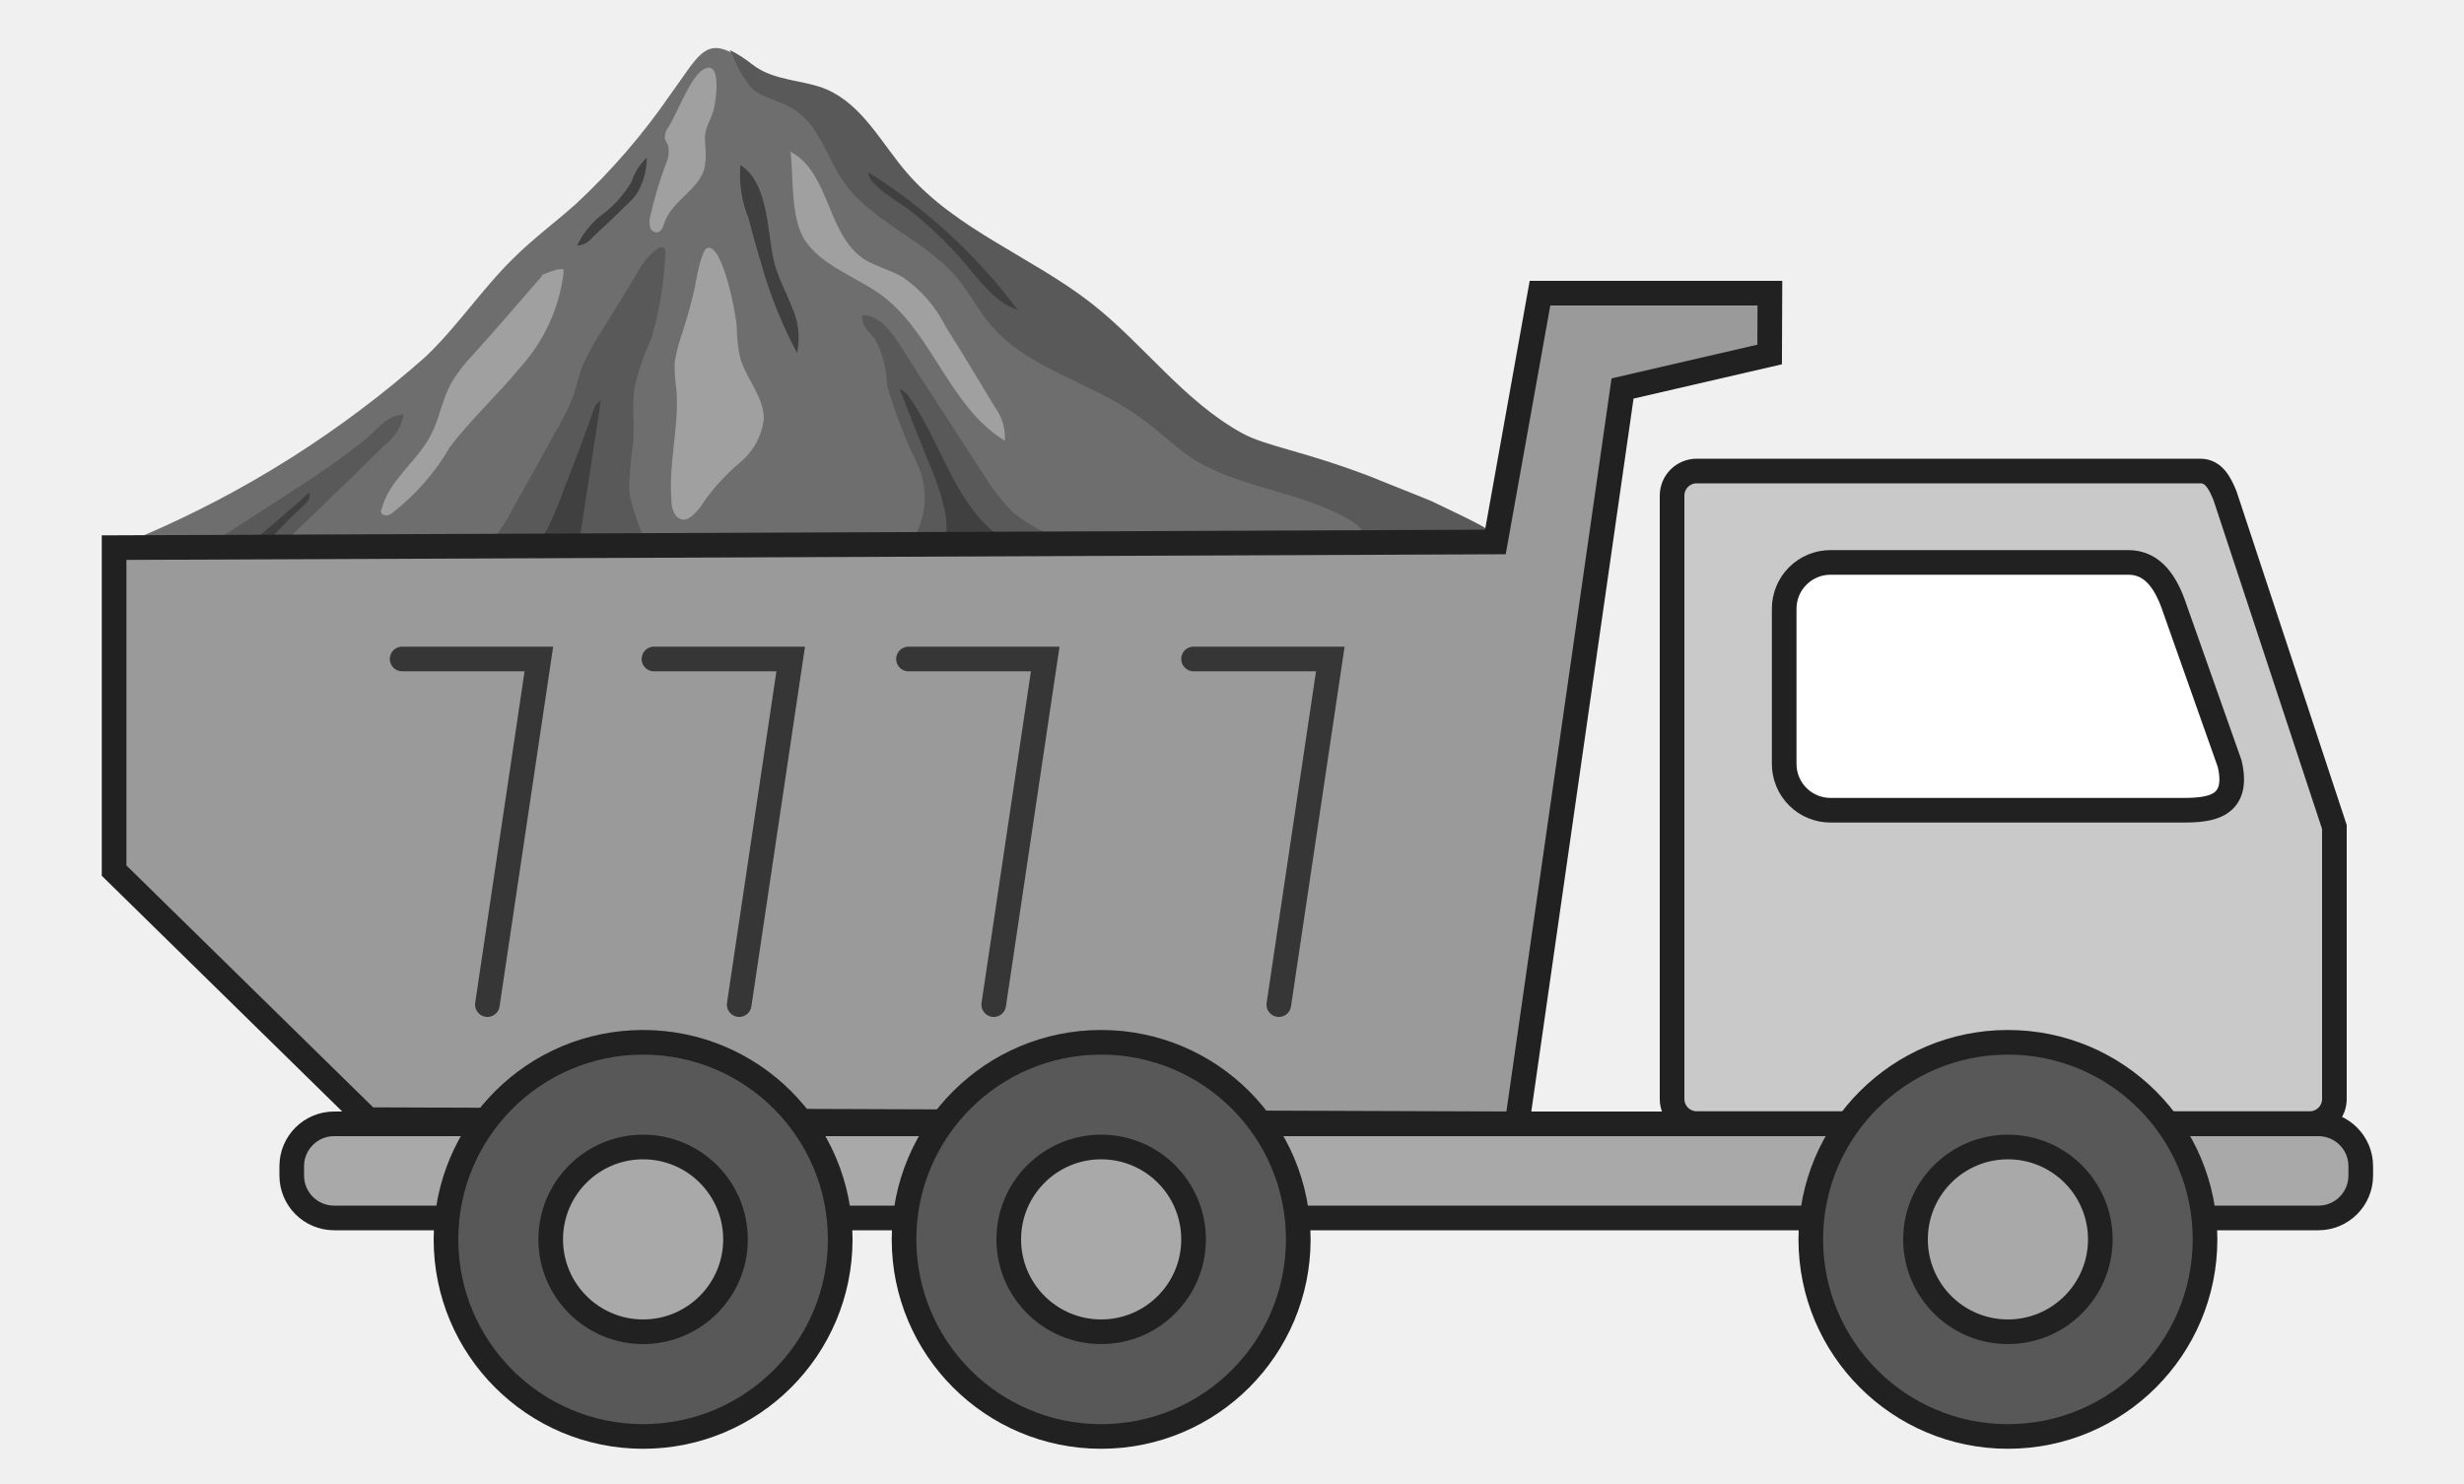
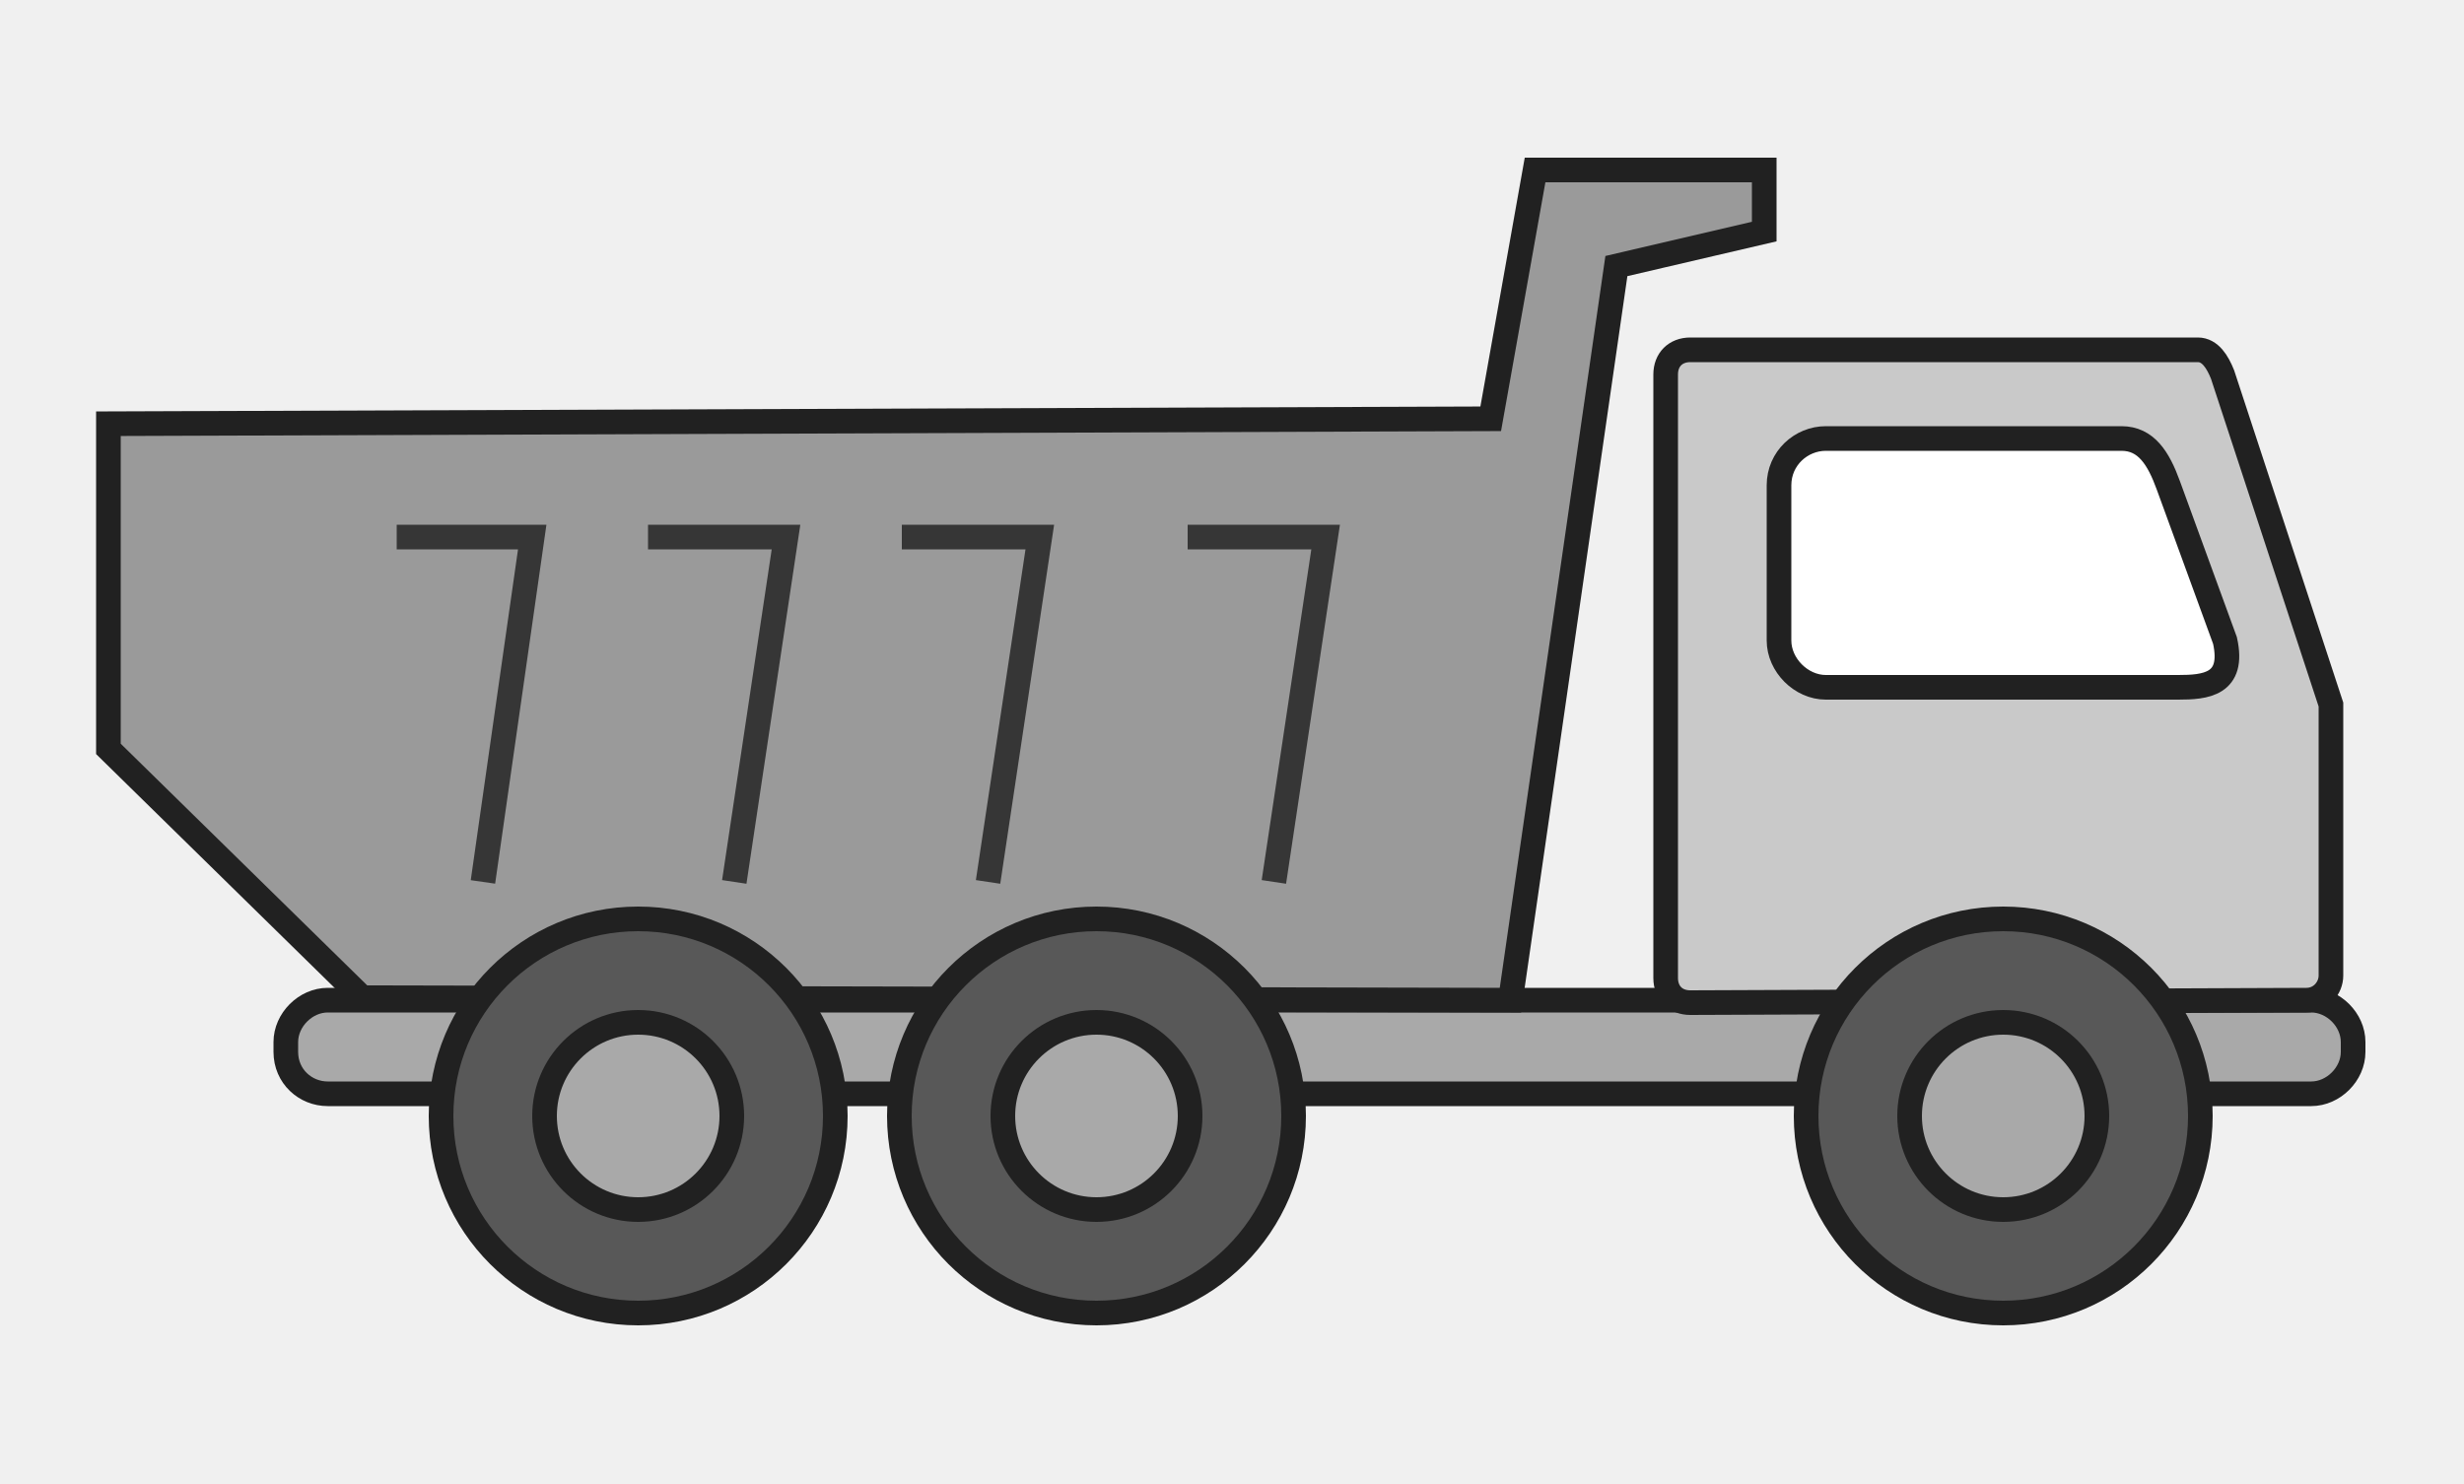
- <svg xmlns="http://www.w3.org/2000/svg" id="Layer_1" data-name="Layer 1" viewBox="0 0 100 60.23">
-   <path d="M57.14,21.46c-.27.53-1,.63-1.53.7-.1,0-.2,0-.3,0a41.17,41.17,0,0,1-10.1.17c-.63-.1-1.27-.24-1.9-.3-.4-.07-.8-.1-1.2-.14a31.48,31.48,0,0,0-6.06.8,14,14,0,0,1-2.34.14c-1.4-.07-2.79-.5-4.19-.47a25,25,0,0,0-3.2.5,4.92,4.92,0,0,1-1,.1c-1.87.07-3.67-.63-5.5-.83a8.47,8.47,0,0,0-1-.07,32.1,32.1,0,0,0-4,.57,29.47,29.47,0,0,1-3,.1h-.43c-1.3,0-2.57,0-3.87-.07-.43,0-.86,0-1.29,0-1.6,0-2,0-2-.1s1.3-.7,1.54-.8a42.48,42.48,0,0,0,11.49-7.27c1.3-1.23,2.3-2.76,3.57-4,.8-.8,1.7-1.46,2.53-2.2a26.8,26.8,0,0,0,3.9-4.53c1-1.36,1.3-2.16,2.36-1.66a4.58,4.58,0,0,1,.94.6c.86.66,2.06.59,3,1,1.46.63,2.23,2.2,3.26,3.4,2,2.3,5.07,3.4,7.47,5.26,2.13,1.67,3.76,4,6.16,5.3a32.91,32.91,0,0,0,5.13,1.73,3,3,0,0,1,1.27.7A1.2,1.2,0,0,1,57.14,21.46Z" fill="#6e6e6e" />
-   <path d="M60.5,21.66c-.06.3-1.43.13-4.89.5-.14,0-.24,0-.3,0s.06,0,.06-.07c.2-.26-.1-.63-.36-.83-2-1.33-4.67-1.37-6.7-2.7-.73-.5-1.33-1.13-2.07-1.63-1.9-1.4-4.43-1.9-6-3.7-.54-.63-.9-1.37-1.44-2C37.51,9.73,35.38,9,34.25,7.4c-.7-1-1-2.37-2.1-3-.53-.34-1.2-.4-1.67-.84a4.87,4.87,0,0,1-.76-1.36.45.45,0,0,1-.1-.17,5.39,5.39,0,0,1,.93.6c.87.67,2.06.6,3,1,1.47.64,2.23,2.2,3.27,3.4,2,2.3,5.06,3.4,7.46,5.27,2.13,1.66,3.77,4,6.16,5.3,1,.53,2.44.7,5.14,1.73l2.49,1C60.24,21.36,60.5,21.52,60.5,21.66Z" fill="#595959" />
-   <path d="M43.31,22.06c-.4-.07-.8-.1-1.2-.14a8.07,8.07,0,0,0-1.3,0c-.86.06-1.7.23-2.53.36s-1.47.3-2.2.4a2.74,2.74,0,0,0,.87-.63,3.26,3.26,0,0,0,.26-3.26A18.85,18.85,0,0,1,36,15.63a4.25,4.25,0,0,0-.47-1.84c-.23-.3-.6-.56-.53-1,.67,0,1.17.66,1.53,1.23,1.1,1.73,2.24,3.47,3.34,5.17a8.56,8.56,0,0,0,1.26,1.63,7.34,7.34,0,0,0,2,1.1A1.62,1.62,0,0,0,43.31,22.06Z" fill="#595959" />
-   <path d="M27,10.36a14.66,14.66,0,0,1-.57,3.4,10.51,10.51,0,0,0-.67,1.93c-.13.74,0,1.5-.06,2.27a16.17,16.17,0,0,0-.17,1.83c.07,1.07.77,2.1.8,3.1a4.85,4.85,0,0,1-1,.1,10.39,10.39,0,0,1-2-.17c-.53-.1-1.06-.23-1.6-.33a17.27,17.27,0,0,0-1.86-.33c.26-.4.5-.77.6-.9.66-1.2,1.36-2.4,2-3.6a10,10,0,0,0,.8-1.6c.13-.4.23-.87.4-1.27a10.14,10.14,0,0,1,.73-1.33c.5-.8,1-1.6,1.47-2.4a3,3,0,0,1,.76-.93c.1-.07.2-.13.3-.07S27,10.23,27,10.36Z" fill="#595959" />
-   <path d="M15.62,18.06c-1.16,1.13-2.3,2.26-3.46,3.36a2.38,2.38,0,0,0-.7,1,.78.78,0,0,0,0,.3H9.29c-.57,0-1.13,0-1.73,0,1.53-1,3.1-2,4.63-3a30.4,30.4,0,0,0,2.53-1.8c.54-.4.93-1.06,1.67-1.1A2.05,2.05,0,0,1,15.62,18.06Z" fill="#595959" />
-   <path d="M31.45,10.76c.17.6.47,1.13.7,1.73a3,3,0,0,1,.2,1.84,18.18,18.18,0,0,1-1.3-3.1c-.23-.77-.47-1.57-.67-2.37a4.61,4.61,0,0,1-.33-2.16C31.25,7.46,31.12,9.6,31.45,10.76Z" fill="#404040" />
-   <path d="M24.32,8.8a3.71,3.71,0,0,0-.9,1.16.74.74,0,0,0,.6-.3c.46-.43.93-.86,1.36-1.3a3.19,3.19,0,0,0,.44-.46,2.8,2.8,0,0,0,.43-1.5,2.37,2.37,0,0,0-.63,1A4.58,4.58,0,0,1,24.32,8.8Z" fill="#404040" />
-   <path d="M24.38,16.26c-.06.47-.13.9-.2,1.37-.26,1.63-.49,3.26-.76,4.86,0,.1-.07.23-.1.3l-1.6-.33a4.15,4.15,0,0,1,.5-1,14.66,14.66,0,0,0,.7-1.69c.4-1,.8-2.07,1.16-3.1A.68.68,0,0,1,24.38,16.26Z" fill="#404040" />
-   <path d="M38.38,21.92a3.56,3.56,0,0,0,0-1,9.34,9.34,0,0,0-.63-2c-.4-1-.84-2.1-1.24-3.13a.78.78,0,0,1,.34.26c1.33,1.84,1.83,4.27,3.63,5.67.1.1.23.16.33.26-.86.07-1.7.24-2.53.37C38.31,22.19,38.35,22,38.38,21.92Z" fill="#404040" />
-   <path d="M12.39,20.46a20.62,20.62,0,0,0-1.67,1.7,2.08,2.08,0,0,1-.43.53h-1c.13-.3.9-.67,1.1-.83l.6-.5c.53-.47,1.06-.9,1.56-1.37C12.62,20.16,12.52,20.32,12.39,20.46Z" fill="#404040" />
-   <path d="M38.91,10.4c.74.83,1.37,1.83,2.4,2.19A22.45,22.45,0,0,0,35.25,7c-.07.5,1.4,1.3,1.76,1.6A17.83,17.83,0,0,1,38.91,10.4Z" fill="#404040" />
-   <path d="M27.15,5.13a.7.7,0,0,0-.17.43c0,.14.1.24.14.37a1.17,1.17,0,0,1-.1.73,16.36,16.36,0,0,0-.64,2.17.77.77,0,0,0,0,.37.28.28,0,0,0,.27.23c.2,0,.26-.23.33-.43.33-.9,1.47-1.34,1.63-2.27.07-.4,0-.8,0-1.17s.26-.73.36-1.13.34-2.16-.5-1.56C28,3.23,27.48,4.56,27.15,5.13Z" fill="#a0a0a0" />
-   <path d="M22,11.2c-.93,1.06-1.86,2.16-2.83,3.23a5.88,5.88,0,0,0-.9,1.2c-.33.63-.43,1.33-.77,2-.53,1.07-1.7,1.84-2,3a.18.18,0,0,0,0,.23.3.3,0,0,0,.37,0,9.23,9.23,0,0,0,2.4-2.73c.86-1.13,1.93-2.1,2.83-3.2a7,7,0,0,0,1.77-3.83c0-.06,0-.13,0-.16s-.2,0-.26,0a5.47,5.47,0,0,0-.64.23Z" fill="#a0a0a0" />
-   <path d="M27.62,13.73a5.82,5.82,0,0,0-.24,1,6.29,6.29,0,0,0,.07,1.06c.13,1.5-.33,3-.2,4.53,0,.34.13.7.43.77s.7-.4.94-.8a8.6,8.6,0,0,1,1.43-1.53A2.7,2.7,0,0,0,31,17c0-.87-.67-1.57-.94-2.4a5.78,5.78,0,0,1-.16-1.3c0-.43-.57-3.46-1.2-3.23-.24.07-.47,1.4-.5,1.6A21.45,21.45,0,0,1,27.62,13.73Z" fill="#a0a0a0" />
-   <path d="M35.88,12.06c2,1.57,2.7,4.5,4.9,5.83a2.07,2.07,0,0,0-.4-1.36c-.67-1.1-1.3-2.17-2-3.27a5.28,5.28,0,0,0-1.73-2c-.5-.3-1.07-.43-1.57-.73-1.53-1-1.4-3.54-3-4.37.13,1,0,2.57.53,3.5C33.28,10.8,34.85,11.26,35.88,12.06Z" fill="#a0a0a0" />
-   <rect x="11.84" y="45.62" width="83.97" height="3.82" rx="1.72" fill="#a9a9a9" stroke="#212121" stroke-miterlimit="10" />
-   <polygon points="14.94 45.45 4.63 35.34 4.63 22.23 60.69 22 62.5 11.9 71.83 11.9 71.82 14.39 65.85 15.77 61.57 45.62 14.94 45.45" fill="#9a9a9a" stroke="#212121" stroke-miterlimit="10" />
-   <circle cx="26.1" cy="50.31" r="8" fill="#585858" stroke="#212121" stroke-miterlimit="10" />
-   <circle cx="26.1" cy="50.31" r="3.75" fill="#a9a9a9" stroke="#212121" stroke-miterlimit="10" />
-   <circle cx="44.69" cy="50.31" r="8" fill="#585858" stroke="#212121" stroke-miterlimit="10" />
-   <circle cx="44.69" cy="50.31" r="3.75" fill="#a9a9a9" stroke="#212121" stroke-miterlimit="10" />
-   <polyline points="16.32 26.75 21.87 26.75 19.78 40.78" fill="none" stroke="#363636" stroke-linecap="round" stroke-miterlimit="10" />
-   <polyline points="26.54 26.75 32.09 26.75 30 40.78" fill="none" stroke="#363636" stroke-linecap="round" stroke-miterlimit="10" />
-   <polyline points="36.87 26.75 42.42 26.75 40.33 40.78" fill="none" stroke="#363636" stroke-linecap="round" stroke-miterlimit="10" />
-   <polyline points="48.44 26.75 53.99 26.75 51.9 40.78" fill="none" stroke="#363636" stroke-linecap="round" stroke-miterlimit="10" />
-   <path d="M93.73,45.61H68.86a1,1,0,0,1-1-1V20.12a1,1,0,0,1,1-1H89.3c.55,0,.8.51,1,1l4.44,13.45v11A1,1,0,0,1,93.73,45.61Z" fill="#c9c9c9" stroke="#212121" stroke-miterlimit="10" />
-   <circle cx="81.49" cy="50.31" r="8" fill="#585858" stroke="#212121" stroke-miterlimit="10" />
-   <circle cx="81.49" cy="50.31" r="3.75" fill="#a9a9a9" stroke="#212121" stroke-miterlimit="10" />
-   <path d="M88.59,32.89H74.3A1.88,1.88,0,0,1,72.41,31V24.72a1.88,1.88,0,0,1,1.89-1.89H86.38c1,0,1.54.83,1.89,1.89L90.49,31C90.9,32.76,89.7,32.89,88.59,32.89Z" fill="#fff" stroke="#212121" stroke-miterlimit="10" />
+ <svg xmlns="http://www.w3.org/2000/svg" version="1.1" id="Layer_1" x="0px" y="0px" viewBox="0 0 100 60.2" style="enable-background:new 0 0 100 60.2;" xml:space="preserve">
+   <style type="text/css">
+ 	.st0{fill:#A9A9A9;stroke:#212121;stroke-miterlimit:10;}
+ 	.st1{fill:#9A9A9A;stroke:#212121;stroke-miterlimit:10;}
+ 	.st2{fill:#585858;stroke:#212121;stroke-miterlimit:10;}
+ 	.st3{fill:none;stroke:#363636;stroke-linecap:round;stroke-miterlimit:10;}
+ 	.st4{fill:#C9C9C9;stroke:#212121;stroke-miterlimit:10;}
+ 	.st5{fill:#FFFFFF;stroke:#212121;stroke-miterlimit:10;}
+ </style>
+   <path fill="#A9A9A9" stroke="#212121" d="M11.6,42.7v-0.4c0-0.9,0.8-1.7,1.7-1.7h80.5c0.9,0,1.7,0.8,1.7,1.7v0.4c0,0.9-0.8,1.7-1.7,1.7H13.3  C12.4,44.4,11.6,43.7,11.6,42.7z" />
+   <polygon fill="#9A9A9A" stroke="#212121" points="61.3,40.6 65.6,10.8 71.6,9.4 71.6,6.9 62.3,6.9 60.5,17 4.4,17.2 4.4,30.4 14.7,40.5 " />
+   <circle fill="#585858" stroke="#212121" cx="25.9" cy="45.3" r="8" />
+   <circle fill="#A9A9A9" stroke="#212121" cx="25.9" cy="45.3" r="3.8" />
+   <circle fill="#585858" stroke="#212121" cx="44.5" cy="45.3" r="8" />
+   <circle fill="#A9A9A9" stroke="#212121" cx="44.5" cy="45.3" r="3.8" />
+   <polyline fill="none" stroke="#363636" points="19.6,35.8 21.6,21.8 16.1,21.8 " />
+   <polyline fill="none" stroke="#363636" points="29.8,35.8 31.9,21.8 26.3,21.8 " />
+   <polyline fill="none" stroke="#363636" points="40.1,35.8 42.2,21.8 36.6,21.8 " />
+   <polyline fill="none" stroke="#363636" points="51.7,35.8 53.8,21.8 48.2,21.8 " />
+   <path fill="#C9C9C9" stroke="#212121" d="M93.6,40.6c0.6,0,1-0.5,1-1v-11l-4.4-13.4c-0.2-0.5-0.5-1-1-1H68.6c-0.6,0-1,0.4-1,1v24.5c0,0.6,0.4,1,1,1  L93.6,40.6C93.5,40.6,93.5,40.6,93.6,40.6z" />
+   <circle fill="#585858" stroke="#212121" cx="81.3" cy="45.3" r="8" />
+   <circle fill="#A9A9A9" stroke="#212121" cx="81.3" cy="45.3" r="3.8" />
+   <path fill="#FFFFFF" stroke="#212121" d="M90.3,26L88,19.7c-0.4-1.1-0.9-1.9-1.9-1.9H74.1c-1,0-1.9,0.8-1.9,1.9V26c0,1,0.9,1.9,1.9,1.9h14.3  C89.5,27.9,90.7,27.8,90.3,26z" />
</svg>
